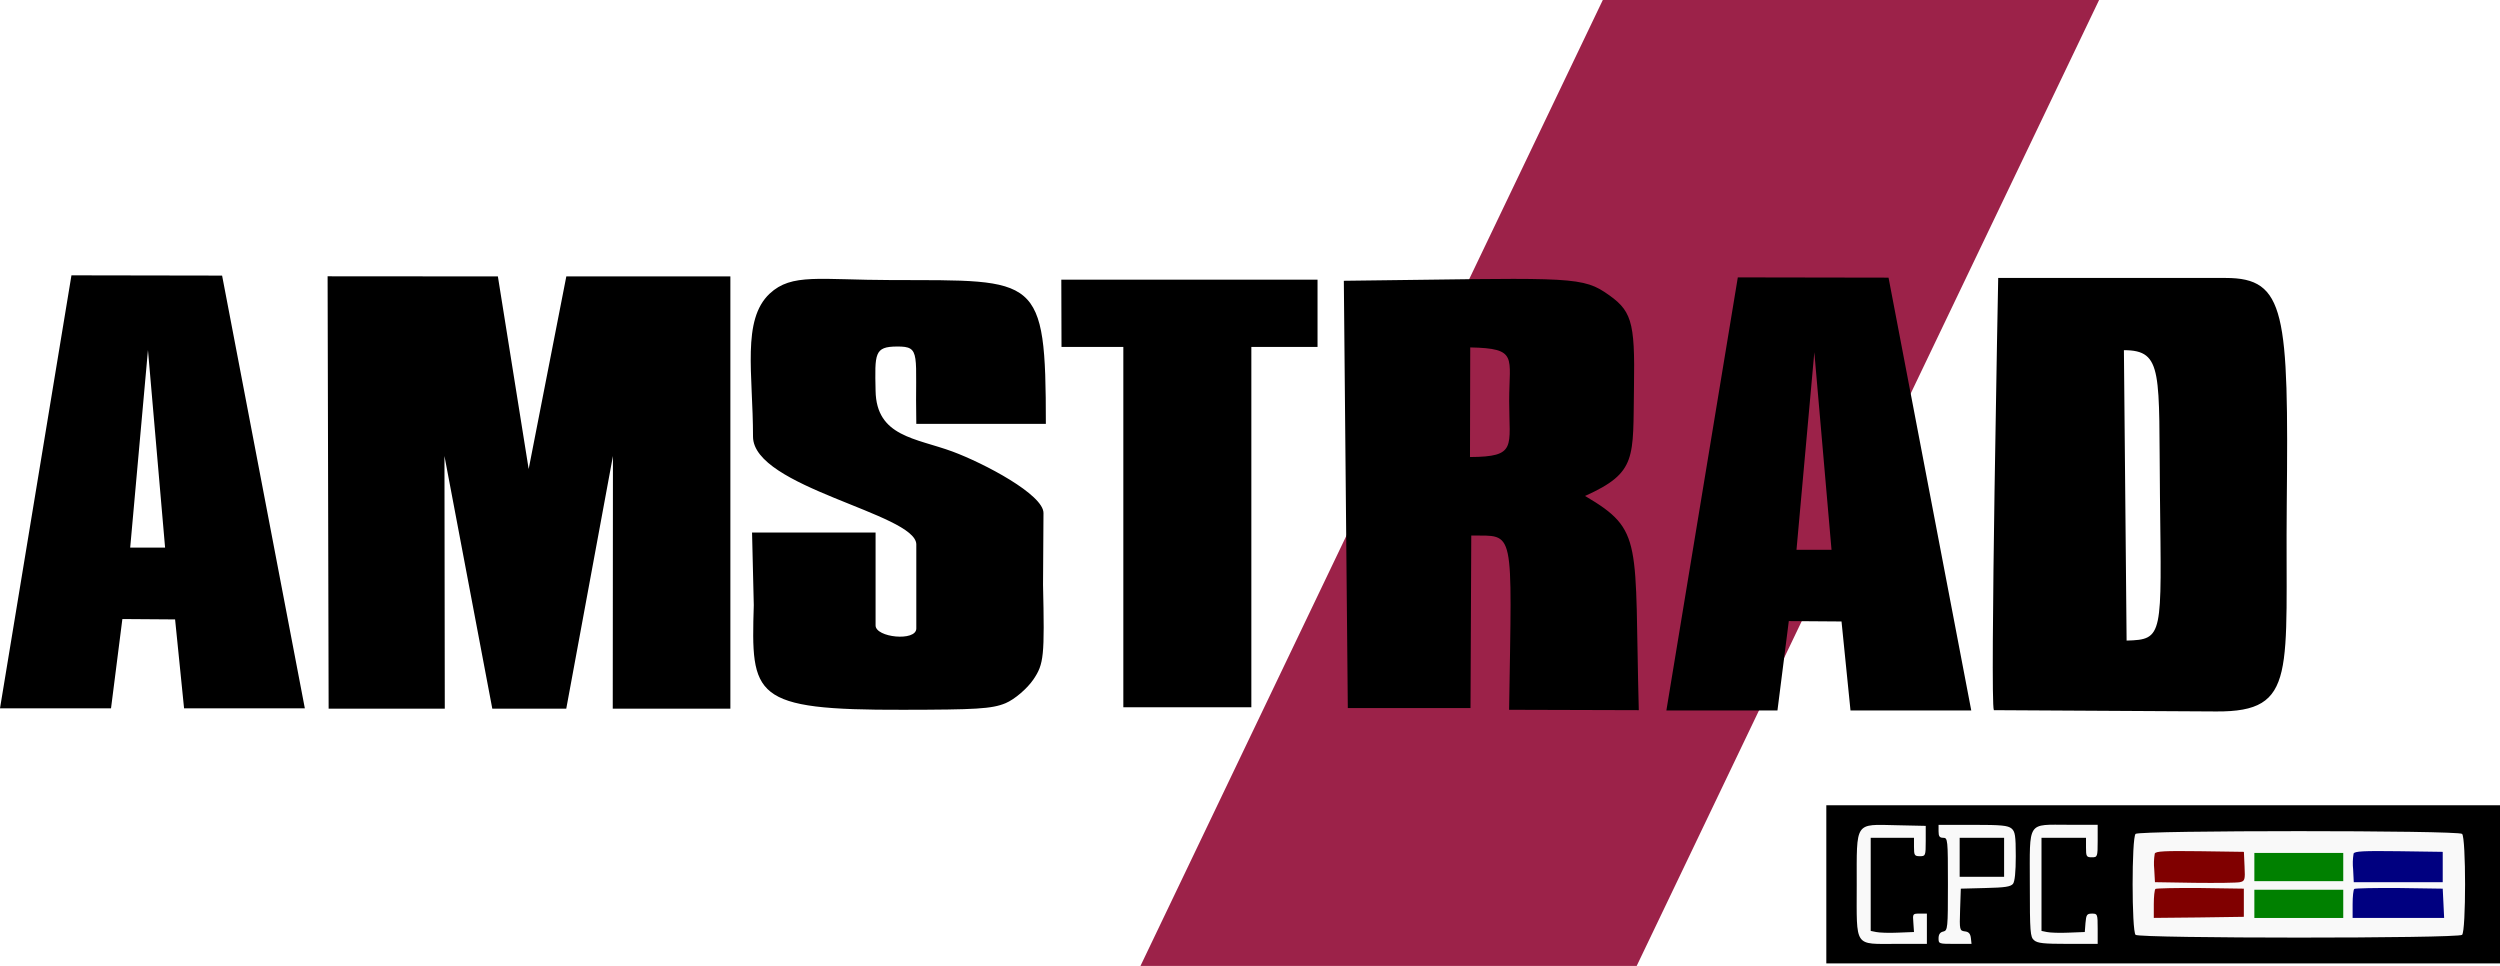
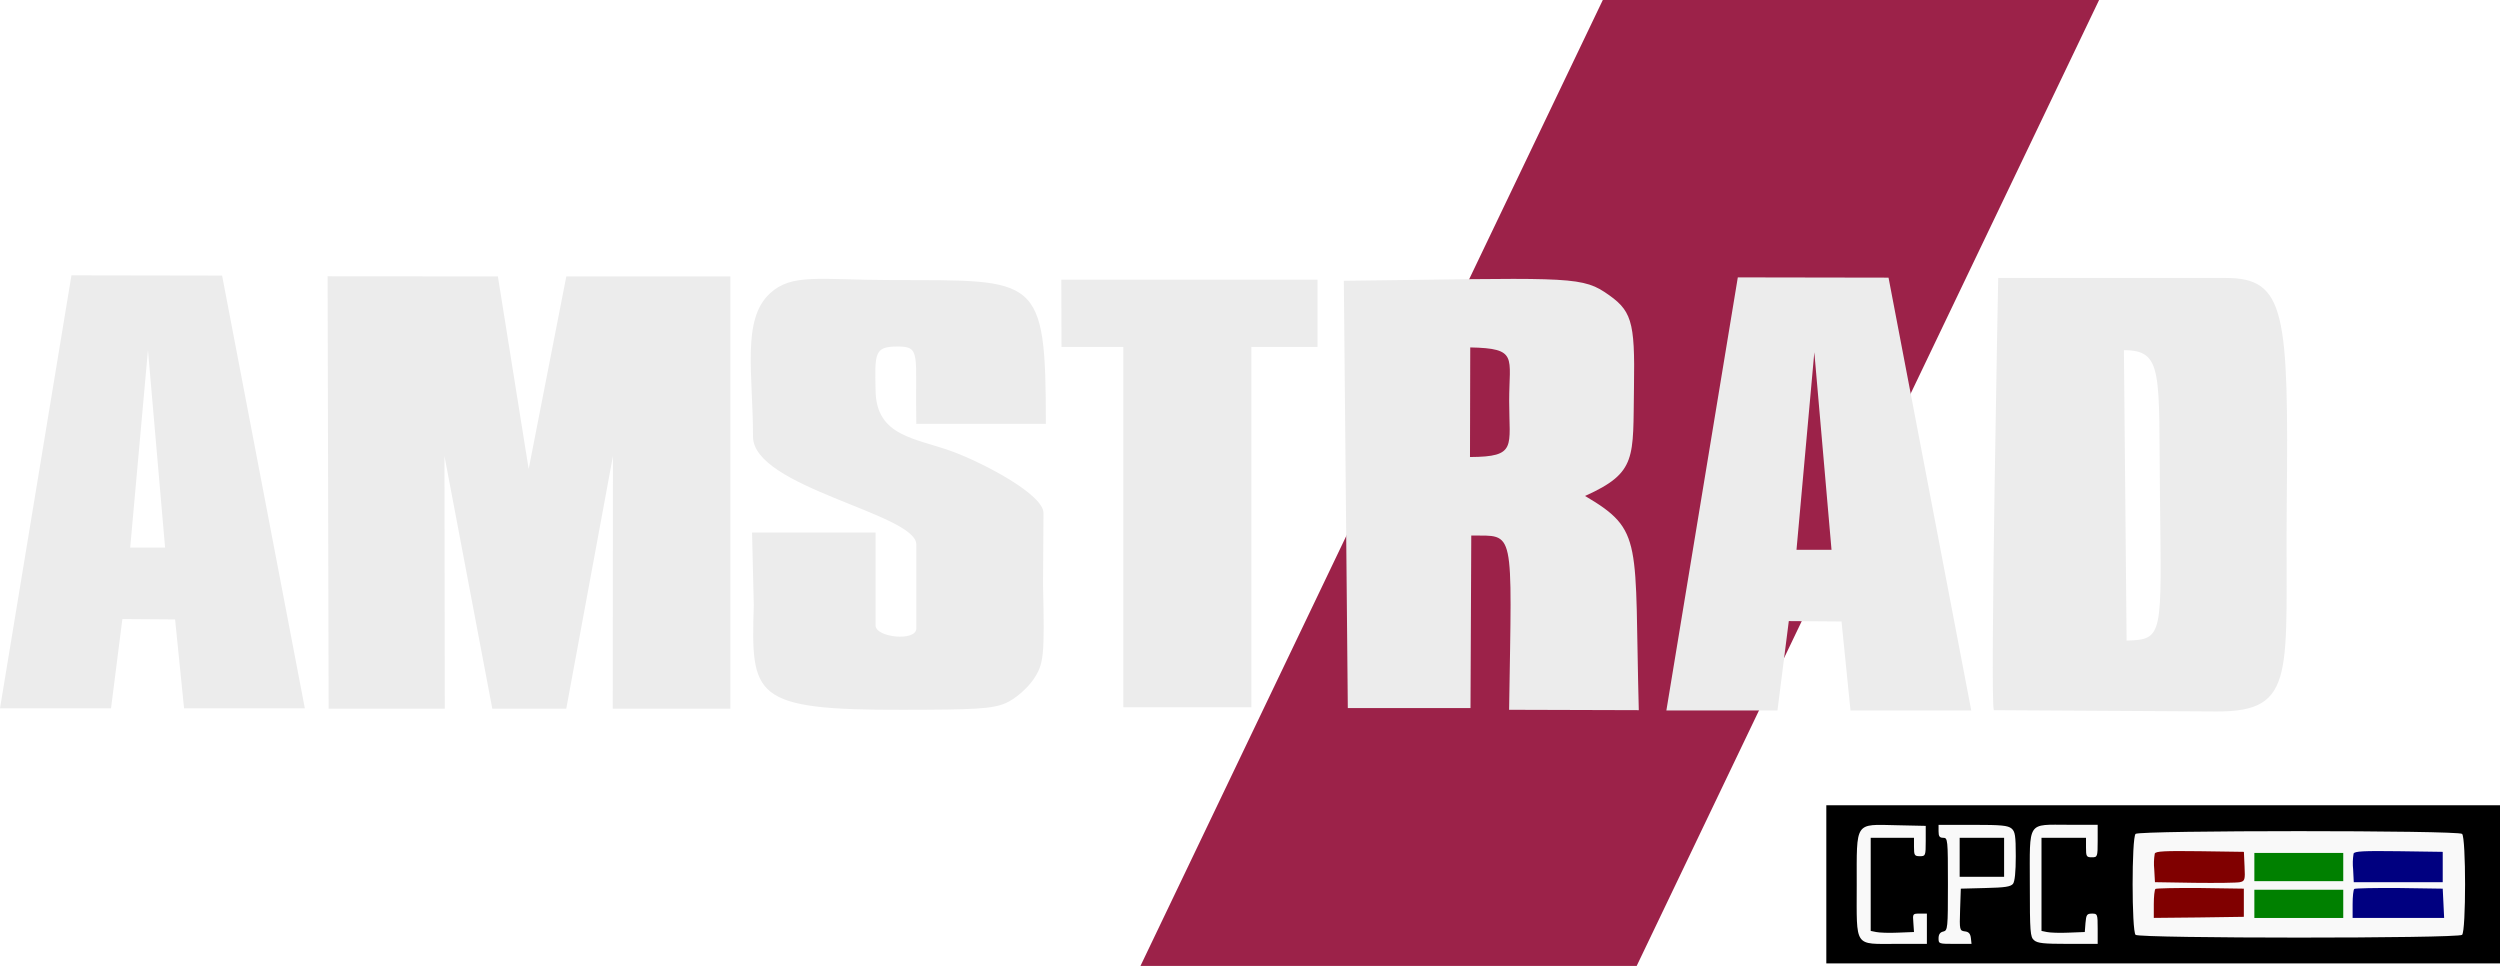
<svg xmlns="http://www.w3.org/2000/svg" height="150.596" viewBox="0 0 38.98 15.061" width="389.764">
  <path d="M28.476 12.556H38.98v2.465H28.476z" fill="#f9f9f9" />
  <path d="M24.991 0h7.738l-7.21 15.061h-7.737z" fill="#9c2249" />
-   <path d="M1.114 4.293 0 11.044h1.731l.177-1.392.822.006.14 1.386h1.883l-1.29-6.747zm1.193 1.165.267 3.08H2.03zm2.801-1.15.016 6.742h1.811L6.93 7.11l.746 3.94h1.153l.728-3.94-.003 3.94h1.834V4.31H8.83l-.587 3.003-.48-3.003zm11.44.053.003 1.048h.964v5.619h1.996V5.409h1.032V4.361zm-2.633.006c-1.142-.002-1.569-.111-1.914.211-.438.41-.26 1.252-.26 2.23.002.79 2.532 1.2 2.546 1.677V9.8c-.001.206-.637.141-.635-.049V8.303h-1.926l.027 1.132c-.043 1.426-.028 1.638 2.328 1.632 1.124-.002 1.383-.013 1.598-.103.14-.059.336-.226.434-.37.164-.243.175-.36.15-1.477L16.27 8c.003-.287-.924-.776-1.42-.96-.57-.21-1.186-.23-1.198-.947-.012-.583-.021-.688.334-.69.386-.003.279.115.301 1.206h2.02c0-2.331-.124-2.236-2.392-2.242zm7.038.011.062 6.662h1.913l.012-2.69c.686.008.634-.161.59 2.717l2.022.006c-.07-2.646.08-2.8-.838-3.34.818-.368.745-.593.763-1.695.017-1.055-.034-1.202-.461-1.486-.387-.256-.742-.213-4.063-.174zm1.971 1.039c.75.015.607.148.607.836 0 .718.126.869-.611.873zm8.232-1.083s-.13 6.63-.068 6.737v.002l3.469.02c1.276.007 1.073-.61 1.098-3.222.03-3-.016-3.537-.953-3.537zm2.522 3.394c.024 2.19.059 2.244-.52 2.26l-.042-4.528c.62 0 .541.353.562 2.268zm-6.582-3.403-1.114 6.753h1.732l.177-1.394.822.006.14 1.388h1.883l-1.29-6.749zm1.193 1.167.268 3.08h-.546zM28.476 13.789v1.232H38.98v-2.465H28.476zm1.55-.676c0 .23-.004.237-.091.237-.084 0-.092-.014-.092-.145v-.142h-.675v1.452l.085.017c.043.01.197.017.335.01l.255-.01-.01-.146c-.011-.138-.011-.141.098-.141h.113v.472h-.474c-.668 0-.62.068-.62-.918 0-1-.037-.946.62-.932l.456.01zm1.338-.195c.055.047.066.108.066.432 0 .246-.015.395-.044.432-.04.044-.124.057-.43.064l-.383.01-.011.328c-.011.317-.007.327.073.338.062.006.087.037.095.104l.01.091h-.255c-.255 0-.259 0-.259-.087 0-.058.022-.095.073-.105.07-.017.073-.047.073-.74 0-.699-.003-.722-.073-.722-.058 0-.073-.024-.073-.102v-.1h.537c.445 0 .543.01.601.057zm1.343.195c0 .247-.004.254-.092.254-.083 0-.09-.014-.09-.152v-.152h-.694v1.452l.084.017c.044.01.197.017.336.01l.255-.01.011-.142c.011-.128.022-.145.102-.145.084 0 .088.006.088.236v.236h-.464c-.379 0-.474-.01-.528-.057-.059-.05-.066-.122-.066-.875 0-1-.051-.925.609-.925h.449zm5.682-.111c.062.057.062 1.516 0 1.574s-5.03.057-5.091 0-.062-1.517 0-1.574 5.03-.057 5.091 0z" />
+   <path d="M1.114 4.293 0 11.044h1.731l.177-1.392.822.006.14 1.386h1.883l-1.29-6.747zm1.193 1.165.267 3.08H2.03zm2.801-1.15.016 6.742h1.811L6.93 7.11l.746 3.94h1.153l.728-3.94-.003 3.94h1.834V4.31H8.83l-.587 3.003-.48-3.003zm11.44.053.003 1.048h.964v5.619h1.996V5.409h1.032V4.361zm-2.633.006c-1.142-.002-1.569-.111-1.914.211-.438.41-.26 1.252-.26 2.23.002.79 2.532 1.2 2.546 1.677V9.8c-.001.206-.637.141-.635-.049V8.303h-1.926l.027 1.132c-.043 1.426-.028 1.638 2.328 1.632 1.124-.002 1.383-.013 1.598-.103.14-.059.336-.226.434-.37.164-.243.175-.36.15-1.477L16.27 8c.003-.287-.924-.776-1.42-.96-.57-.21-1.186-.23-1.198-.947-.012-.583-.021-.688.334-.69.386-.003.279.115.301 1.206h2.02c0-2.331-.124-2.236-2.392-2.242zm7.038.011.062 6.662h1.913l.012-2.69c.686.008.634-.161.59 2.717l2.022.006c-.07-2.646.08-2.8-.838-3.34.818-.368.745-.593.763-1.695.017-1.055-.034-1.202-.461-1.486-.387-.256-.742-.213-4.063-.174zm1.971 1.039c.75.015.607.148.607.836 0 .718.126.869-.611.873zm8.232-1.083s-.13 6.63-.068 6.737v.002l3.469.02c1.276.007 1.073-.61 1.098-3.222.03-3-.016-3.537-.953-3.537zm2.522 3.394c.024 2.19.059 2.244-.52 2.26l-.042-4.528c.62 0 .541.353.562 2.268zm-6.582-3.403-1.114 6.753h1.732l.177-1.394.822.006.14 1.388h1.883l-1.29-6.749zm1.193 1.167.268 3.08h-.546z" fill="#ececec" />
+   <path d="M28.476 13.789v1.232H38.98v-2.465H28.476zm1.55-.676c0 .23-.004.237-.091.237-.084 0-.092-.014-.092-.145v-.142h-.675v1.452l.085.017c.043.01.197.017.335.01l.255-.01-.01-.146c-.011-.138-.011-.141.098-.141h.113v.472h-.474c-.668 0-.62.068-.62-.918 0-1-.037-.946.62-.932l.456.01zm1.338-.195c.055.047.066.108.066.432 0 .246-.015.395-.044.432-.04.044-.124.057-.43.064l-.383.01-.011.328c-.011.317-.007.327.073.338.062.006.087.037.095.104l.01.091h-.255c-.255 0-.259 0-.259-.087 0-.058.022-.095.073-.105.07-.017.073-.047.073-.74 0-.699-.003-.722-.073-.722-.058 0-.073-.024-.073-.102v-.1h.537c.445 0 .543.01.601.057zm1.343.195c0 .247-.004.254-.092.254-.083 0-.09-.014-.09-.152v-.152h-.694v1.452l.084.017c.044.01.197.017.336.01l.255-.01.011-.142c.011-.128.022-.145.102-.145.084 0 .088.006.088.236v.236h-.464c-.379 0-.474-.01-.528-.057-.059-.05-.066-.122-.066-.875 0-1-.051-.925.609-.925h.449zm5.682-.111c.062.057.062 1.516 0 1.574s-5.03.057-5.091 0-.062-1.517 0-1.574 5.03-.057 5.091 0z" />
  <path d="M30.555 13.367v.304h.693v-.608h-.693z" />
  <path d="M33.597 13.31a.928.928 0 0 0-.008.246l.011.199.62.01c.343.004.657 0 .704-.01.077-.017.084-.034.073-.247l-.01-.226-.686-.01c-.555-.007-.686 0-.704.037z" fill="maroon" />
  <path d="M36.697 13.31a.928.928 0 0 0-.007.246l.01.199h1.387v-.473l-.686-.01c-.554-.007-.686 0-.704.037z" fill="navy" />
  <path d="M35.15 13.519v.22h1.386v-.44H35.15z" fill="green" />
  <path d="M33.608 13.86c-.015.013-.026.121-.026.24v.212l.704-.007.7-.01v-.439l-.678-.01c-.372-.003-.686.004-.7.014z" fill="maroon" />
  <path d="M36.708 13.86c-.015.013-.026.121-.026.24v.212h1.427l-.011-.23-.011-.226-.679-.01c-.372-.003-.685.004-.7.014z" fill="navy" />
  <path d="M35.15 14.093v.22h1.386v-.44H35.15z" fill="green" />
</svg>
